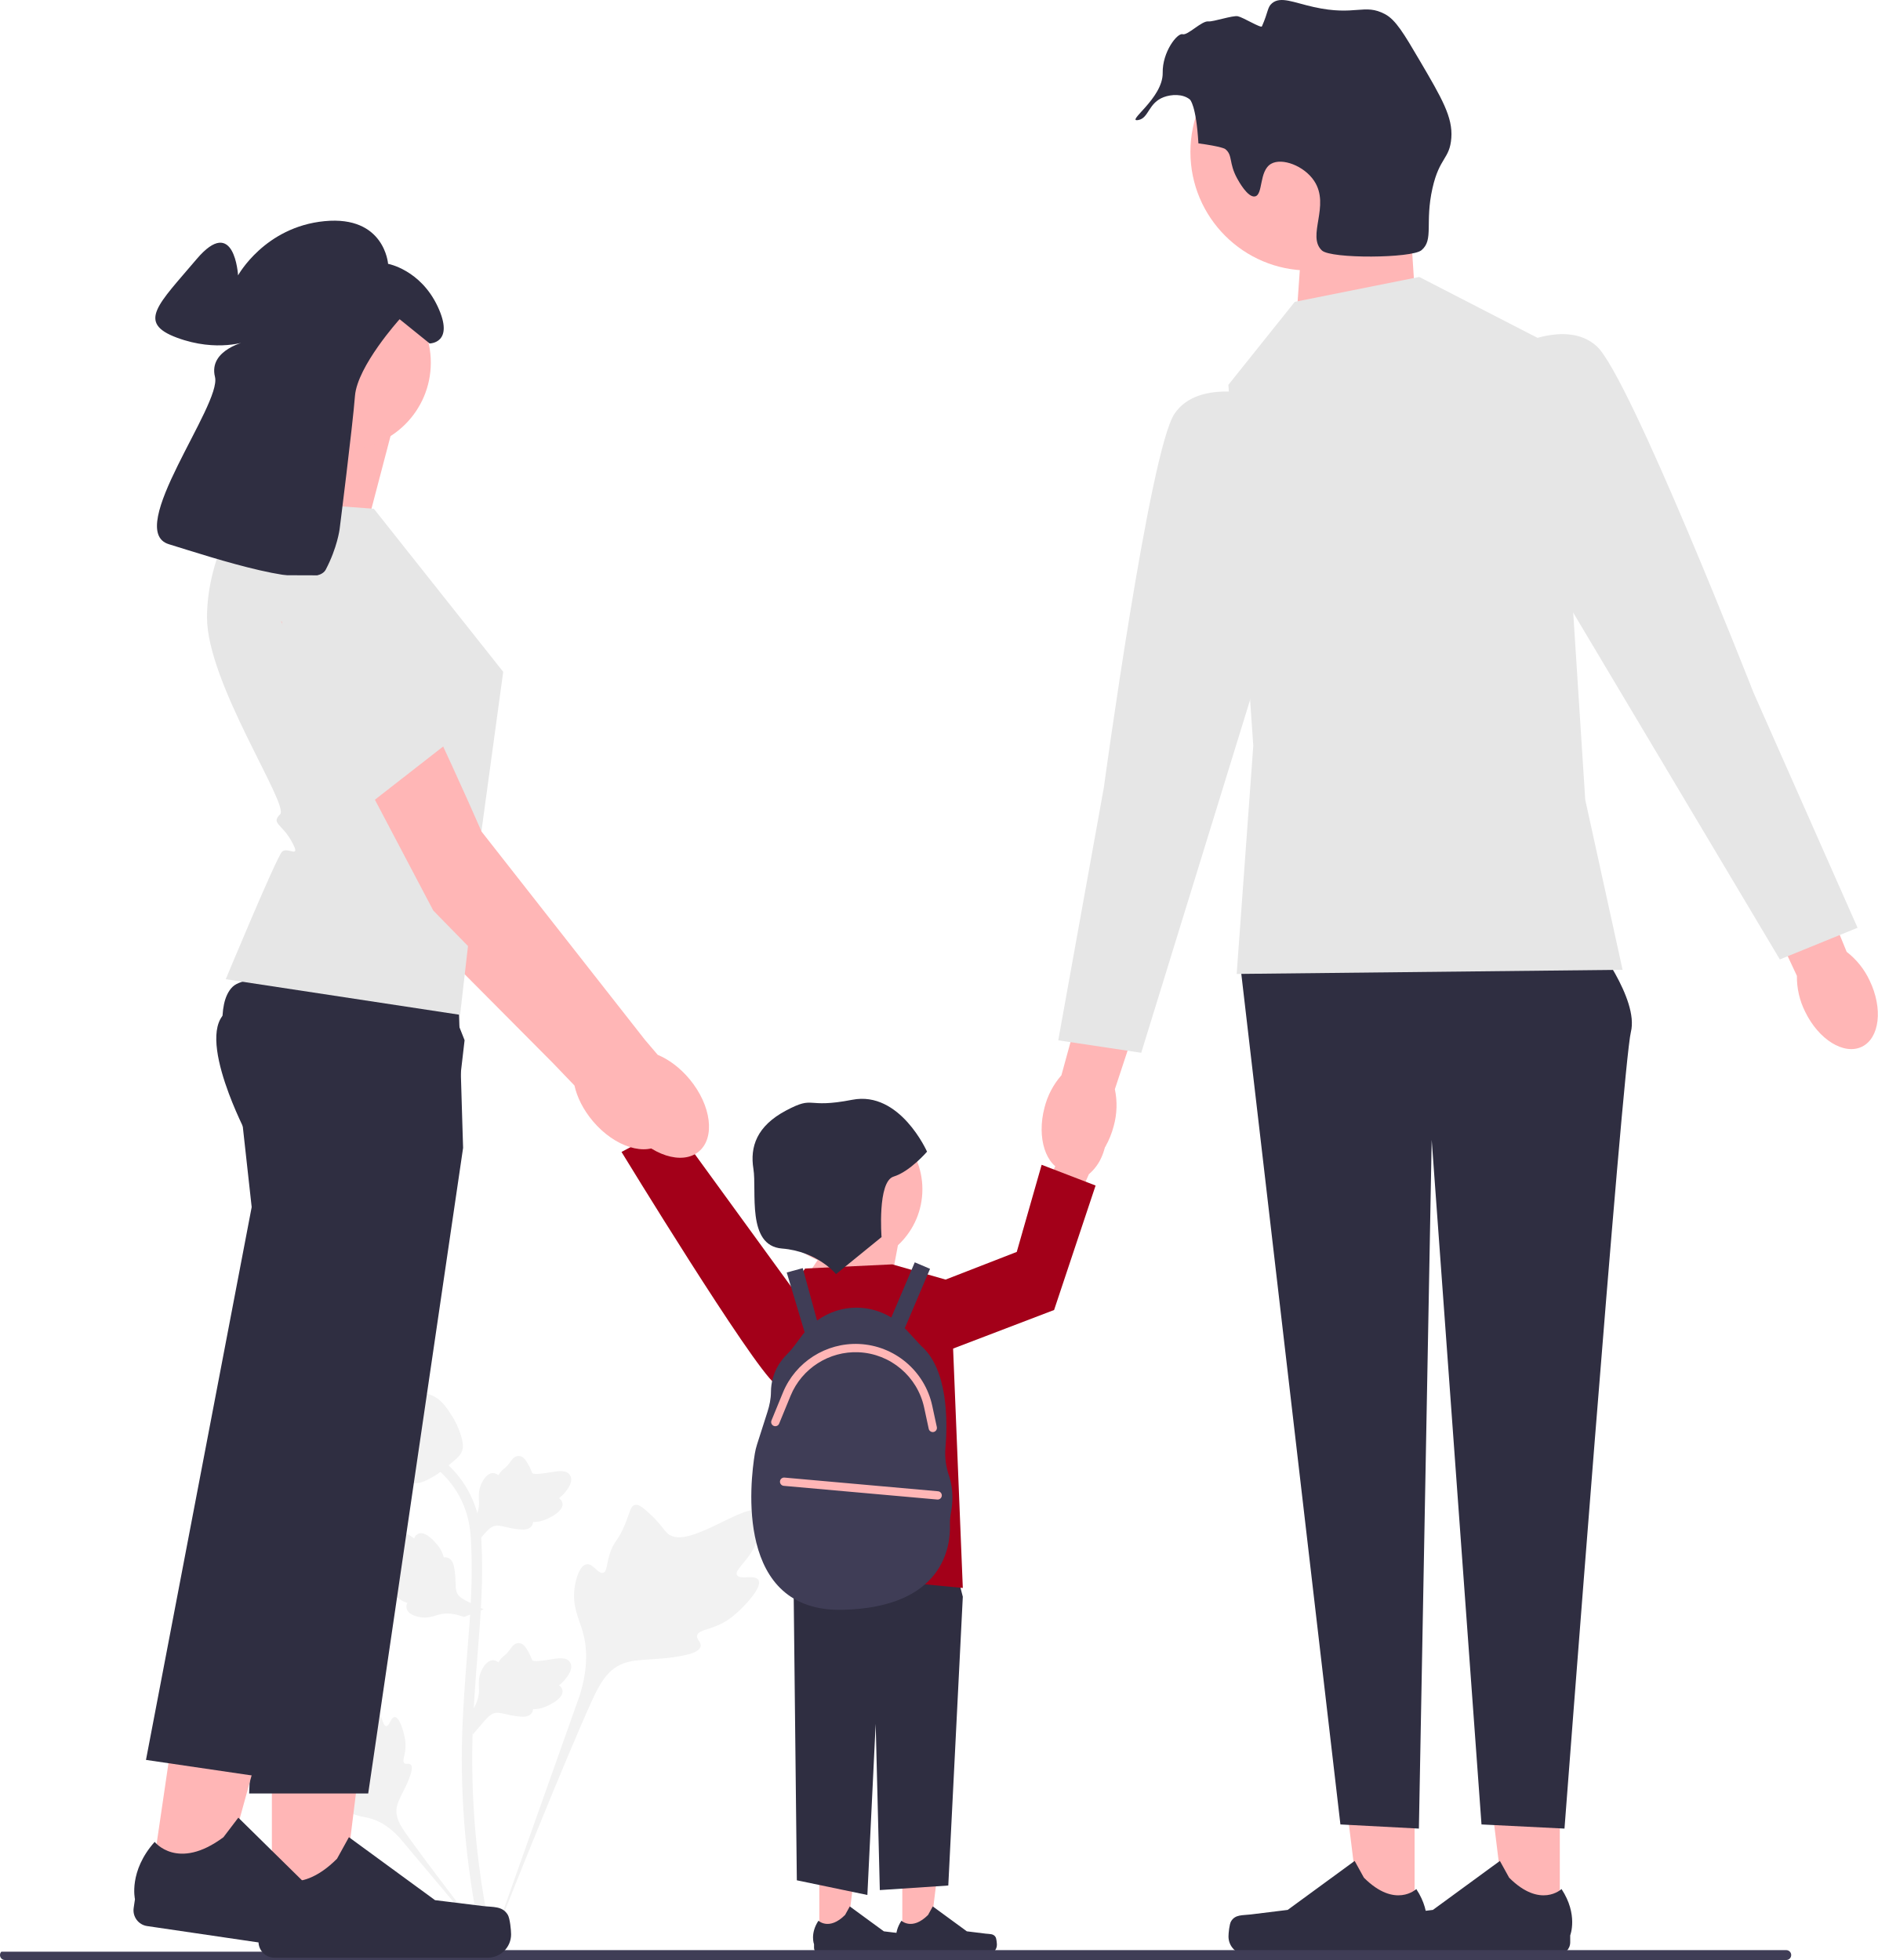
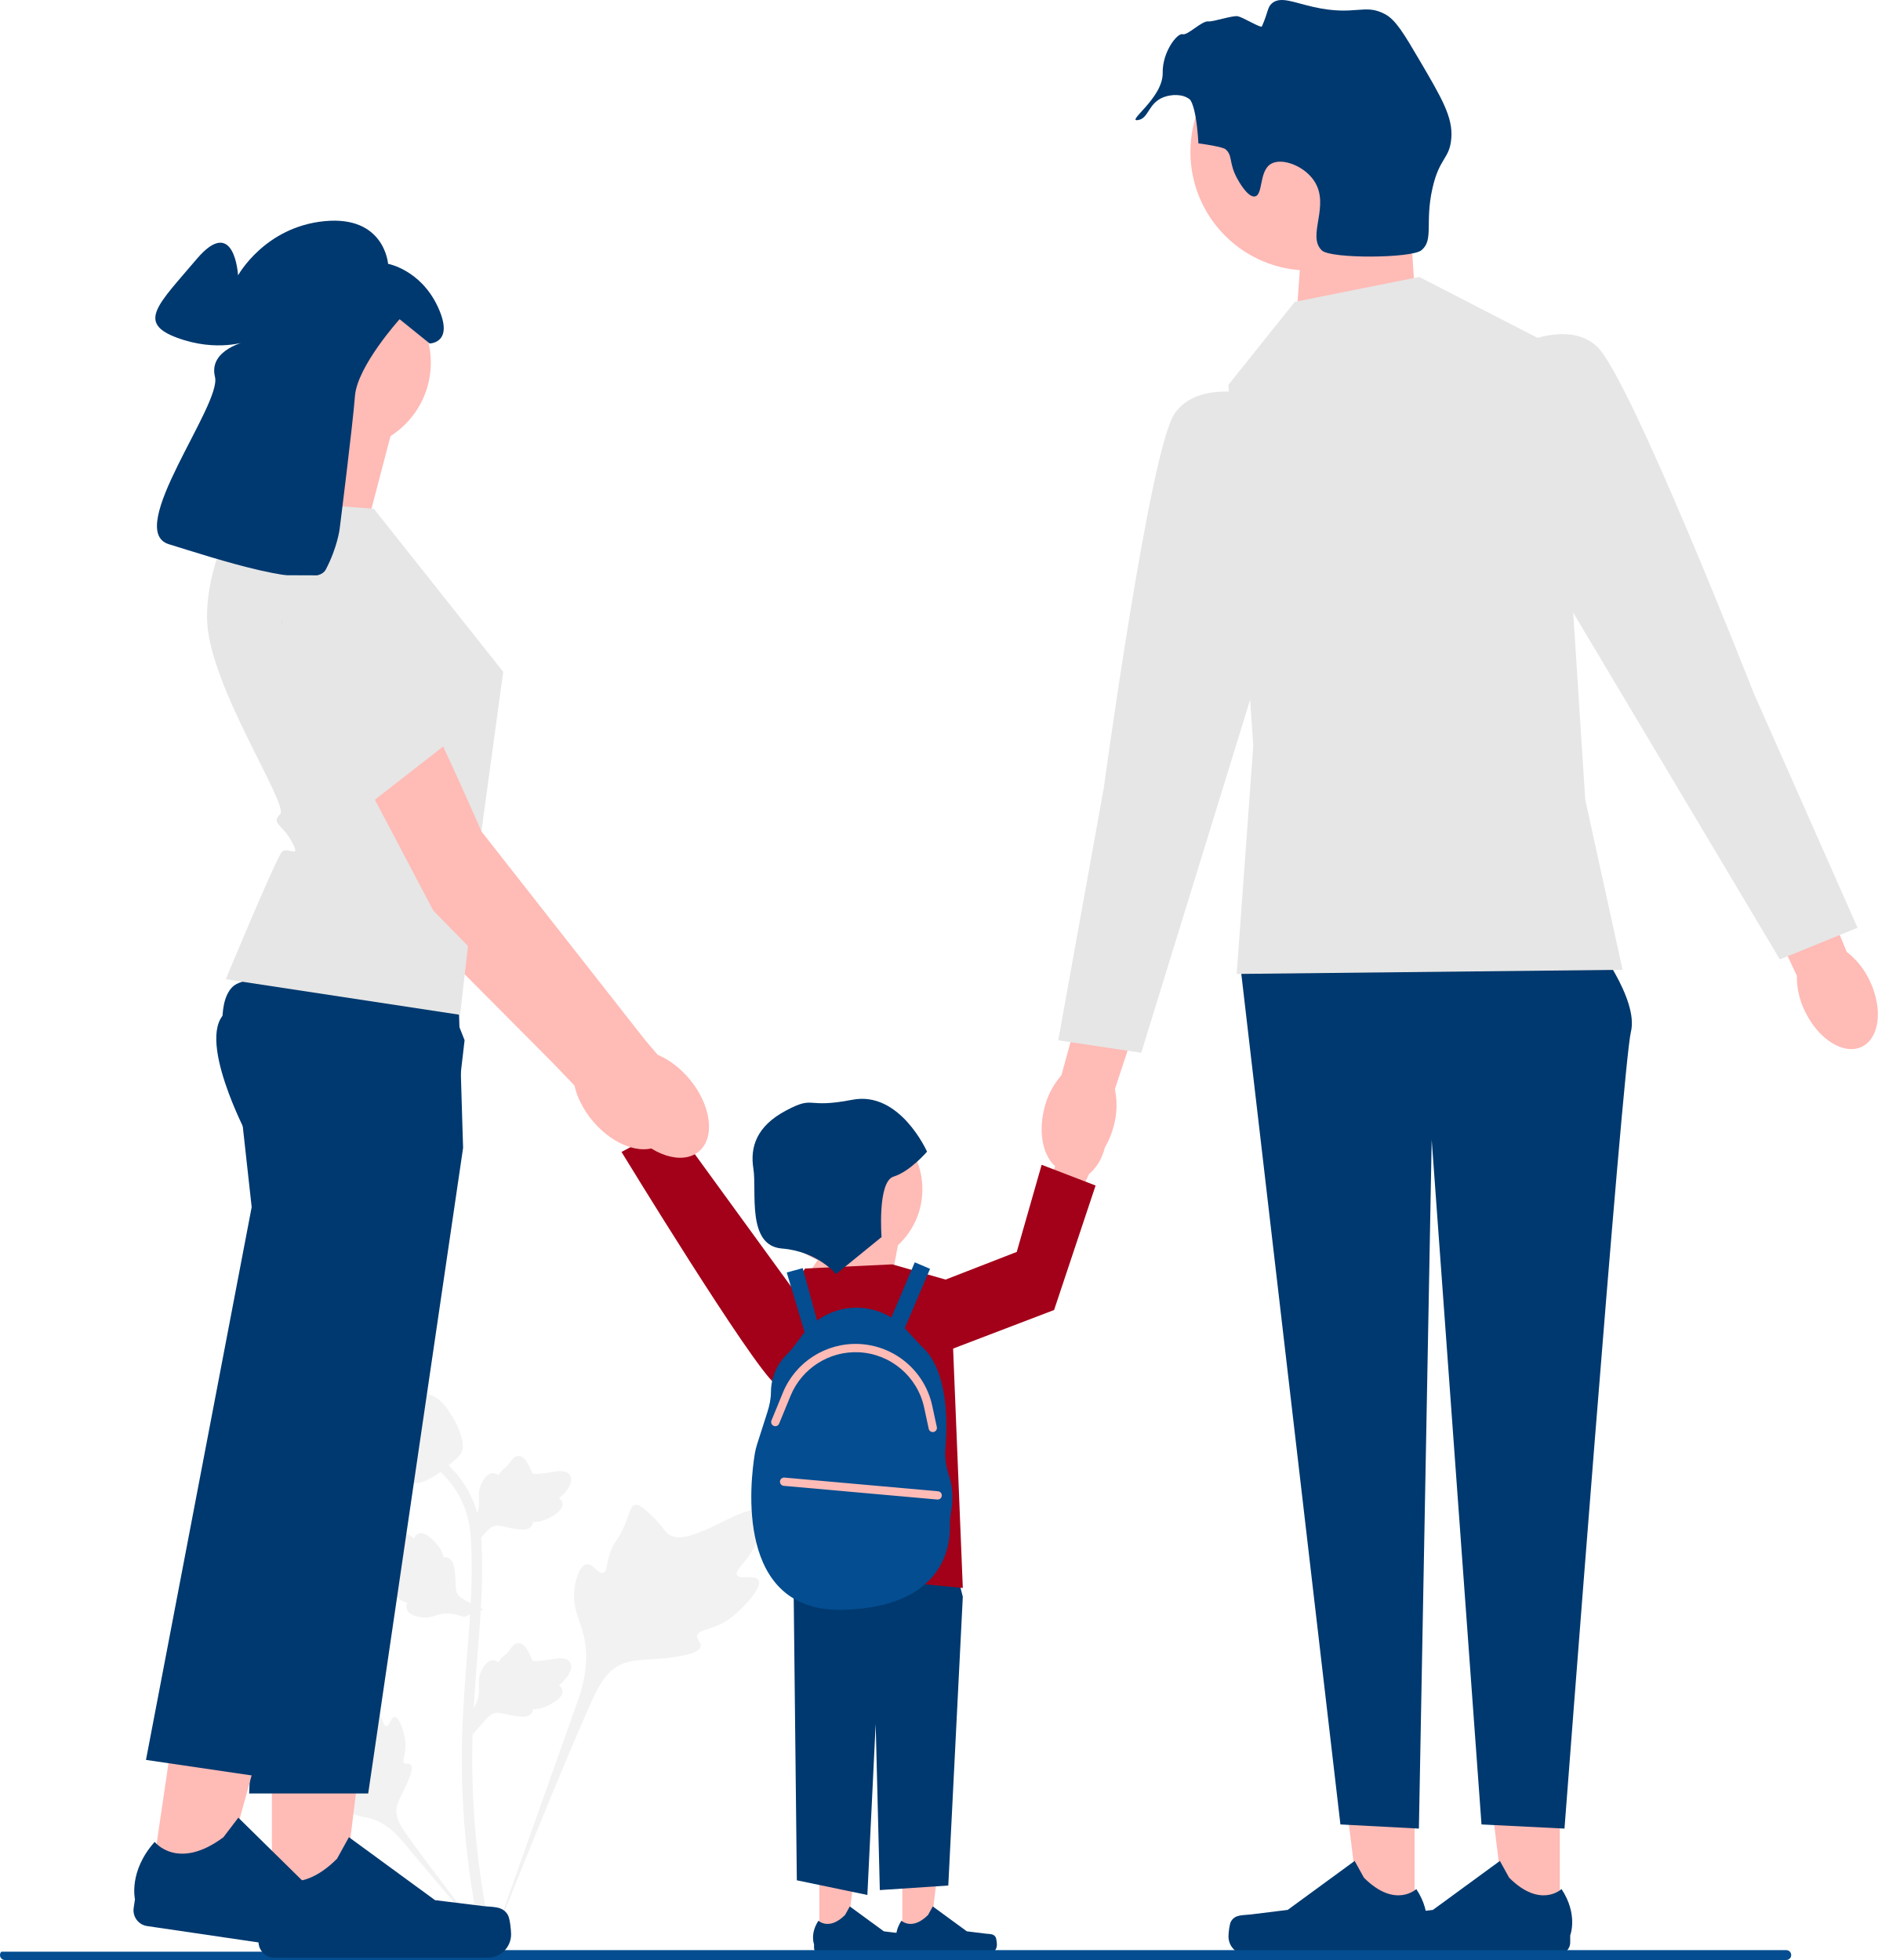
<svg xmlns="http://www.w3.org/2000/svg" id="uuid-458f87f7-3aad-4fc4-8c74-fb80c2b8fa34" width="452.553" height="472.429" viewBox="0 0 452.553 472.429">
  <g>
    <path d="M182.775,380.824c-.844-1.424-4.497,.101-5.168-1.191-.669-1.287,2.724-3.249,4.663-7.73,.35-.808,2.553-5.9,.922-7.472-3.092-2.978-17.24,9.313-22.191,5.29-1.087-.883-1.846-2.645-5.134-5.506-1.308-1.138-2.099-1.652-2.865-1.461-1.086,.271-1.172,1.725-2.337,4.584-1.747,4.287-2.78,4.028-3.798,7.449-.756,2.539-.583,4.016-1.472,4.303-1.258,.407-2.416-2.286-4.011-2.045-1.627,.246-2.611,3.382-2.922,5.73-.583,4.406,1.035,7.313,1.932,10.371,.975,3.322,1.553,8.375-.698,15.528l-22.277,62.766c4.918-12.879,19.158-48.185,25.142-61.305,1.727-3.787,3.635-7.629,7.551-9.145,3.77-1.46,8.949-.588,15.55-2.179,.771-.186,2.911-.73,3.18-1.988,.223-1.04-1.036-1.621-.842-2.595,.259-1.307,2.734-1.323,5.775-2.831,2.144-1.063,3.48-2.328,4.629-3.415,.346-.328,5.495-5.262,4.371-7.157h-0Z" fill="#f2f2f2" />
    <path d="M95.13,413.866c-.942,.004-1.248,2.236-2.076,2.193-.825-.043-.808-2.275-2.448-4.519-.296-.405-2.159-2.955-3.401-2.608-2.354,.658-.404,11.148-3.806,12.418-.747,.279-1.831,.143-4.184,.931-.936,.314-1.417,.554-1.544,.985-.18,.611,.508,1.073,1.575,2.47,1.6,2.094,1.175,2.527,2.56,4.013,1.028,1.104,1.803,1.445,1.687,1.964-.163,.735-1.819,.526-2.161,1.379-.349,.87,.907,2.257,1.969,3.087,1.994,1.558,3.888,1.602,5.647,2.044,1.912,.48,4.559,1.654,7.42,4.823l24.378,29.044c-4.902-6.13-18.122-23.306-22.835-30.029-1.361-1.941-2.696-3.985-2.31-6.345,.371-2.272,2.293-4.562,3.417-8.261,.131-.432,.481-1.639-.058-2.134-.446-.409-1.095,.041-1.517-.335-.567-.504,.14-1.724,.277-3.651,.097-1.359-.138-2.38-.341-3.258-.061-.265-.997-4.215-2.251-4.21v0Z" fill="#f2f2f2" />
    <path d="M113.929,418.086l-.568-5.068,.259-.384c1.2-1.777,1.812-3.512,1.819-5.159,.001-.262-.011-.524-.023-.79-.049-1.057-.11-2.371,.575-3.903,.384-.854,1.463-2.831,3.086-2.587,.437,.061,.767,.262,1.018,.497,.037-.059,.075-.117,.115-.181,.505-.771,.905-1.101,1.291-1.419,.296-.245,.602-.497,1.082-1.094,.21-.262,.374-.492,.513-.685,.42-.585,.968-1.282,1.935-1.27,1.033,.049,1.574,.903,1.932,1.468,.64,1.008,.93,1.735,1.122,2.217,.07,.176,.149,.374,.19,.436,.333,.489,3.038,.032,4.057-.135,2.289-.382,4.27-.712,5.087,.732,.585,1.033,.151,2.398-1.33,4.168-.461,.551-.952,.969-1.388,1.297,.361,.215,.684,.546,.815,1.065h0c.308,1.228-.748,2.459-3.137,3.663-.593,.301-1.392,.702-2.512,.896-.527,.091-1.002,.113-1.408,.125-.009,.235-.064,.489-.207,.751-.42,.771-1.293,1.138-2.61,1.05-1.449-.076-2.642-.352-3.694-.595-.919-.21-1.711-.389-2.332-.347-1.153,.093-2.041,1.016-3.083,2.212l-2.603,3.042h-0Z" fill="#f2f2f2" />
    <path d="M116.563,387.911l-4.758,1.835-.437-.153c-2.023-.71-3.857-.862-5.452-.451-.254,.065-.504,.143-.759,.223-1.01,.315-2.266,.708-3.922,.434-.924-.155-3.11-.697-3.285-2.329-.052-.438,.059-.809,.222-1.111-.066-.021-.133-.042-.204-.065-.874-.293-1.295-.597-1.7-.889-.312-.224-.633-.456-1.332-.769-.307-.137-.571-.237-.793-.322-.672-.258-1.486-.611-1.719-1.549-.215-1.011,.474-1.751,.93-2.241,.813-.875,1.442-1.34,1.86-1.648,.153-.112,.324-.239,.373-.294,.389-.446-.74-2.947-1.159-3.891-.95-2.118-1.772-3.95-.582-5.106,.851-.828,2.282-.754,4.369,.229,.65,.307,1.179,.675,1.607,1.013,.117-.404,.354-.8,.823-1.058h0c1.11-.61,2.569,.099,4.339,2.105,.442,.498,1.033,1.169,1.504,2.203,.221,.487,.363,.941,.478,1.331,.229-.051,.49-.063,.779,.009,.852,.21,1.429,.962,1.678,2.258,.294,1.421,.329,2.645,.362,3.724,.03,.942,.058,1.753,.255,2.344,.382,1.091,1.5,1.717,2.922,2.421l3.603,1.746-0,0Z" fill="#f2f2f2" />
    <path d="M113.929,372.979l-.568-5.068,.259-.384c1.2-1.777,1.812-3.512,1.819-5.159,.001-.262-.011-.524-.023-.79-.049-1.057-.11-2.371,.575-3.903,.384-.854,1.463-2.831,3.086-2.587,.437,.061,.767,.262,1.018,.497,.037-.059,.075-.117,.115-.181,.505-.771,.905-1.101,1.291-1.419,.296-.245,.602-.497,1.082-1.094,.21-.262,.374-.492,.513-.685,.42-.585,.968-1.282,1.935-1.27,1.033,.049,1.574,.903,1.932,1.468,.64,1.008,.93,1.735,1.122,2.217,.07,.176,.149,.374,.19,.436,.333,.489,3.038,.032,4.057-.135,2.289-.382,4.27-.712,5.087,.732,.585,1.033,.151,2.398-1.33,4.168-.461,.551-.952,.969-1.388,1.297,.361,.215,.684,.546,.815,1.065h0c.308,1.228-.748,2.459-3.137,3.663-.593,.301-1.392,.702-2.512,.896-.527,.091-1.002,.113-1.408,.125-.009,.235-.064,.489-.207,.751-.42,.771-1.293,1.138-2.61,1.05-1.449-.076-2.642-.352-3.694-.595-.919-.21-1.711-.389-2.332-.347-1.153,.093-2.041,1.016-3.083,2.212l-2.603,3.042h-0Z" fill="#f2f2f2" />
    <path d="M119.115,471.357l-1.062-.666-.257-1.226,.257,1.226-1.238,.142c-.02-.115-.087-.379-.188-.793-.554-2.266-2.244-9.162-3.654-20.023-.984-7.581-1.541-15.376-1.656-23.17-.115-7.807,.255-13.717,.551-18.467,.224-3.583,.496-6.994,.762-10.317,.71-8.878,1.379-17.265,.881-26.55-.11-2.073-.341-6.387-2.862-10.978-1.462-2.663-3.476-5.027-5.987-7.023l1.561-1.963c2.771,2.207,5,4.826,6.623,7.782,2.795,5.09,3.047,9.791,3.168,12.05,.507,9.449-.17,17.916-.887,26.88-.264,3.311-.536,6.708-.759,10.276-.294,4.706-.66,10.565-.546,18.271,.113,7.701,.663,15.4,1.634,22.886,1.392,10.724,3.058,17.517,3.605,19.749,.291,1.192,.352,1.441,.054,1.914v-0Z" fill="#f2f2f2" />
    <path d="M100.066,357.494c-.103,0-.207-.002-.312-.01-2.134-.115-4.11-1.392-5.875-3.796-.827-1.131-1.251-2.42-2.095-4.992-.131-.396-.767-2.408-1.154-5.176-.253-1.808-.221-2.565,.137-3.233,.398-.744,1.041-1.263,1.766-1.613-.032-.24-.006-.487,.098-.739,.427-1.045,1.563-.908,2.177-.842,.311,.039,.699,.091,1.117,.069,.658-.032,1.012-.228,1.548-.521,.513-.281,1.15-.631,2.096-.825,1.865-.389,3.427,.14,3.942,.313,2.71,.903,4.046,3.01,5.593,5.45,.308,.489,1.367,2.271,2.065,4.713,.504,1.762,.433,2.545,.281,3.128-.308,1.197-1.036,1.882-2.885,3.394-1.931,1.583-2.9,2.376-3.732,2.858-1.937,1.118-3.153,1.821-4.768,1.821v0Z" fill="#f2f2f2" />
  </g>
  <g>
-     <polygon points="217.451 467.068 224.014 467.067 227.135 441.755 217.45 441.756 217.451 467.068" fill="#ffb6b6" />
-     <path d="M239.935,466.919h0c.204,.344,.312,1.455,.312,1.855h0c0,1.23-.997,2.227-2.227,2.227h-20.323c-.839,0-1.519-.68-1.519-1.519v-.846s-1.005-2.543,1.065-5.677c0,0,2.573,2.454,6.417-1.39l1.134-2.054,8.206,6.001,4.548,.56c.995,.122,1.877-.019,2.389,.843h0Z" fill="#2f2e41" />
+     <polygon points="217.451 467.068 224.014 467.067 227.135 441.755 217.45 441.756 217.451 467.068" fill="#ffbbb6" />
+     <path d="M239.935,466.919h0c.204,.344,.312,1.455,.312,1.855h0c0,1.23-.997,2.227-2.227,2.227h-20.323c-.839,0-1.519-.68-1.519-1.519v-.846s-1.005-2.543,1.065-5.677c0,0,2.573,2.454,6.417-1.39l1.134-2.054,8.206,6.001,4.548,.56c.995,.122,1.877-.019,2.389,.843h0Z" fill="#00396f" />
  </g>
  <g>
-     <polygon points="197.451 467.068 204.014 467.067 207.135 441.755 197.45 441.756 197.451 467.068" fill="#ffb6b6" />
-     <path d="M219.935,466.919h0c.204,.344,.312,1.455,.312,1.855h0c0,1.23-.997,2.227-2.227,2.227h-20.323c-.839,0-1.519-.68-1.519-1.519v-.846s-1.005-2.543,1.065-5.677c0,0,2.573,2.454,6.417-1.39l1.134-2.054,8.206,6.001,4.548,.56c.995,.122,1.877-.019,2.389,.843h0Z" fill="#2f2e41" />
+     <polygon points="197.451 467.068 204.014 467.067 207.135 441.755 197.45 441.756 197.451 467.068" fill="#ffbbb6" />
+     <path d="M219.935,466.919h0c.204,.344,.312,1.455,.312,1.855h0c0,1.23-.997,2.227-2.227,2.227h-20.323c-.839,0-1.519-.68-1.519-1.519v-.846s-1.005-2.543,1.065-5.677c0,0,2.573,2.454,6.417-1.39l1.134-2.054,8.206,6.001,4.548,.56c.995,.122,1.877-.019,2.389,.843h0Z" fill="#00396f" />
  </g>
-   <polygon points="225.032 357.755 232.032 384.862 228.532 454.472 212.032 455.576 211.032 415.505 209.032 456.755 192.032 453.219 191.032 362.469 225.032 357.755" fill="#2f2e41" />
+   <polygon points="225.032 357.755 232.032 384.862 228.532 454.472 212.032 455.576 211.032 415.505 209.032 456.755 192.032 453.219 191.032 362.469 225.032 357.755" fill="#00396f" />
  <g>
-     <path id="uuid-f560b4a3-9a95-4199-88c1-6c6c96ee74ab" d="M157.268,266.488c-2.259-3.963-6.134-6.011-8.656-4.573-2.522,1.438-2.735,5.816-.475,9.78,.881,1.596,2.131,2.958,3.647,3.972l9.782,16.672,7.726-4.757-10.463-15.931c-.1-1.821-.635-3.591-1.559-5.163Z" fill="#ffb6b6" />
+     <path id="uuid-f560b4a3-9a95-4199-88c1-6c6c96ee74ab" d="M157.268,266.488c-2.259-3.963-6.134-6.011-8.656-4.573-2.522,1.438-2.735,5.816-.475,9.78,.881,1.596,2.131,2.958,3.647,3.972l9.782,16.672,7.726-4.757-10.463-15.931c-.1-1.821-.635-3.591-1.559-5.163Z" fill="#ffbbb6" />
    <path d="M201.722,325.344s-9.271,12.778-14.941,8.212c-5.67-4.566-36.998-55.894-36.998-55.894l12.433-6.663,39.506,54.346Z" fill="#a30019" />
  </g>
-   <polygon points="193.032 309.755 205.032 291.755 217.032 296.755 214.032 312.755 193.032 309.755" fill="#ffb6b6" />
+   <polygon points="193.032 309.755 205.032 291.755 217.032 296.755 214.032 312.755 193.032 309.755" fill="#ffbbb6" />
  <polygon points="194.032 305.755 215.032 304.755 229.032 308.755 232.032 382.755 190.032 378.755 190.032 339.731 184.032 319.755 194.032 305.755" fill="#a30019" />
-   <path d="M228.69,355.671c-.738-2.152-1.032-4.425-.842-6.692,.537-6.398,.638-18.934-5.883-24.598l-3.683-3.99c-.077-.083-.163-.154-.241-.235l6.095-14.326-3.682-1.565-5.657,13.296c-2.509-1.527-5.403-2.372-8.396-2.372-3.457,0-6.762,1.128-9.493,3.112l-3.45-12.639-3.859,1.054,4.314,14.414c-.157,.191-.328,.367-.477,.567l-2.107,2.828c-.513,.689-1.079,1.328-1.693,1.929-1.294,1.267-3.817,4.343-3.842,9.079-.008,1.62-.341,3.221-.835,4.764l-2.505,7.828c-.235,.735-.42,1.483-.545,2.245-1.104,6.703-4.927,38.283,21.201,37.651,24.357-.589,25.96-15.42,25.818-20.346-.031-1.069,.065-2.129,.264-3.18,.365-1.927,.694-5.336-.502-8.824Z" fill="#3f3d56" />
-   <polygon points="338.723 36.017 341.001 71.183 312.36 77.755 314.355 49.321 338.723 36.017" fill="#ffb6b6" />
+   <path d="M228.69,355.671c-.738-2.152-1.032-4.425-.842-6.692,.537-6.398,.638-18.934-5.883-24.598l-3.683-3.99c-.077-.083-.163-.154-.241-.235l6.095-14.326-3.682-1.565-5.657,13.296c-2.509-1.527-5.403-2.372-8.396-2.372-3.457,0-6.762,1.128-9.493,3.112l-3.45-12.639-3.859,1.054,4.314,14.414c-.157,.191-.328,.367-.477,.567l-2.107,2.828c-.513,.689-1.079,1.328-1.693,1.929-1.294,1.267-3.817,4.343-3.842,9.079-.008,1.62-.341,3.221-.835,4.764l-2.505,7.828c-.235,.735-.42,1.483-.545,2.245-1.104,6.703-4.927,38.283,21.201,37.651,24.357-.589,25.96-15.42,25.818-20.346-.031-1.069,.065-2.129,.264-3.18,.365-1.927,.694-5.336-.502-8.824Z" fill="#034d90" />
+   <polygon points="338.723 36.017 341.001 71.183 312.36 77.755 314.355 49.321 338.723 36.017" fill="#ffbbb6" />
  <g>
-     <polygon points="340.904 463.408 327.994 463.407 321.852 413.611 340.906 413.612 340.904 463.408" fill="#ffb6b6" />
-     <path d="M296.673,463.115h0c-.402,.677-.614,2.862-.614,3.649h0c0,2.42,1.962,4.382,4.382,4.382h39.981c1.651,0,2.989-1.338,2.989-2.989v-1.665s1.978-5.003-2.094-11.169c0,0-5.061,4.828-12.623-2.734l-2.23-4.04-16.142,11.806-8.947,1.101c-1.958,.241-3.693-.037-4.7,1.658h-0Z" fill="#2f2e41" />
+     <polygon points="340.904 463.408 327.994 463.407 321.852 413.611 340.906 413.612 340.904 463.408" fill="#ffbbb6" />
+     <path d="M296.673,463.115h0c-.402,.677-.614,2.862-.614,3.649h0c0,2.42,1.962,4.382,4.382,4.382h39.981c1.651,0,2.989-1.338,2.989-2.989v-1.665s1.978-5.003-2.094-11.169c0,0-5.061,4.828-12.623-2.734l-2.23-4.04-16.142,11.806-8.947,1.101c-1.958,.241-3.693-.037-4.7,1.658h-0Z" fill="#00396f" />
  </g>
  <g>
-     <polygon points="375.904 463.408 362.994 463.407 356.852 413.611 375.906 413.612 375.904 463.408" fill="#ffb6b6" />
-     <path d="M331.673,463.115h0c-.402,.677-.614,2.862-.614,3.649h0c0,2.42,1.962,4.382,4.382,4.382h39.981c1.651,0,2.989-1.338,2.989-2.989v-1.665s1.978-5.003-2.094-11.169c0,0-5.061,4.828-12.623-2.734l-2.23-4.04-16.142,11.806-8.947,1.101c-1.958,.241-3.693-.037-4.7,1.658h-0Z" fill="#2f2e41" />
+     <polygon points="375.904 463.408 362.994 463.407 356.852 413.611 375.906 413.612 375.904 463.408" fill="#ffbbb6" />
+     <path d="M331.673,463.115h0c-.402,.677-.614,2.862-.614,3.649h0c0,2.42,1.962,4.382,4.382,4.382h39.981c1.651,0,2.989-1.338,2.989-2.989v-1.665s1.978-5.003-2.094-11.169c0,0-5.061,4.828-12.623-2.734l-2.23-4.04-16.142,11.806-8.947,1.101c-1.958,.241-3.693-.037-4.7,1.658h-0Z" fill="#00396f" />
  </g>
-   <path d="M384.032,226.755s11,14,9,22-16,192-16,192l-20-1-12-165-3.087,166-18.913-1-24-206,85-7Z" fill="#2f2e41" />
-   <path id="uuid-35c49308-43d3-4982-a82f-2c4b488719d7" d="M268.405,271.394c-1.891,7.248-7.164,12.147-11.776,10.943s-6.817-8.055-4.925-15.306c.716-2.907,2.118-5.599,4.089-7.853l8.4-30.609,14.28,4.248-9.797,29.724c.618,2.93,.525,5.966-.271,8.852Z" fill="#ffb6b6" />
-   <circle cx="315.458" cy="36.626" r="28.574" fill="#ffb6b6" />
+   <path d="M384.032,226.755s11,14,9,22-16,192-16,192l-20-1-12-165-3.087,166-18.913-1-24-206,85-7Z" fill="#00396f" />
+   <path id="uuid-35c49308-43d3-4982-a82f-2c4b488719d7" d="M268.405,271.394c-1.891,7.248-7.164,12.147-11.776,10.943s-6.817-8.055-4.925-15.306c.716-2.907,2.118-5.599,4.089-7.853l8.4-30.609,14.28,4.248-9.797,29.724c.618,2.93,.525,5.966-.271,8.852Z" fill="#ffbbb6" />
+   <circle cx="315.458" cy="36.626" r="28.574" fill="#ffbbb6" />
  <polygon points="312.032 72.755 342.032 66.755 375.032 83.755 382.032 192.755 391.032 233.755 298.032 234.755 302.032 179.755 296.032 92.755 312.032 72.755" fill="#e6e6e6" />
  <path d="M305.032,95.755s-16-5-22,4c-6,9-17,90-17,90l-11,61,20,3,33-107-3-51Z" fill="#e6e6e6" />
  <g>
-     <path id="uuid-bde1eca8-243b-424d-9fdc-27c2181c111a" d="M450.565,236.336c3.26,6.744,2.423,13.893-1.869,15.967s-10.413-1.712-13.674-8.459c-1.339-2.677-2.018-5.636-1.979-8.63l-13.452-28.749,13.626-6.025,11.815,28.981c2.37,1.83,4.268,4.201,5.534,6.915Z" fill="#ffb6b6" />
+     <path id="uuid-bde1eca8-243b-424d-9fdc-27c2181c111a" d="M450.565,236.336c3.26,6.744,2.423,13.893-1.869,15.967s-10.413-1.712-13.674-8.459c-1.339-2.677-2.018-5.636-1.979-8.63l-13.452-28.749,13.626-6.025,11.815,28.981c2.37,1.83,4.268,4.201,5.534,6.915Z" fill="#ffbbb6" />
    <path d="M362.508,84.791s14.369-8.633,22.323-1.303c7.954,7.331,37.751,83.45,37.751,83.45l25.079,56.684-18.728,7.633-57.31-96.196-9.115-50.268Z" fill="#e6e6e6" />
  </g>
-   <path d="M431.67,471.239c0,.66-.53,1.19-1.19,1.19H1.19c-.66,0-1.19-.53-1.19-1.19,0-.32,.12-.6,.32-.81H90.04c1.91,0,3.78-.13,5.62-.38H430.48c.66,0,1.19,.53,1.19,1.19Z" fill="#3f3d56" />
-   <path id="uuid-76bcf24f-af63-48e1-b762-2a44b8a9d8fc" d="M255.902,274.545c1.785-4.198,5.397-6.68,8.069-5.544,2.672,1.136,3.39,5.46,1.604,9.659-.69,1.687-1.775,3.185-3.162,4.367l-7.786,17.692-8.225-3.831,8.549-17.035c-.111-1.82,.215-3.641,.951-5.309Z" fill="#ffb6b6" />
-   <circle cx="203.899" cy="286.652" r="18.393" fill="#ffb6b6" />
+   <path d="M431.67,471.239c0,.66-.53,1.19-1.19,1.19H1.19c-.66,0-1.19-.53-1.19-1.19,0-.32,.12-.6,.32-.81H90.04c1.91,0,3.78-.13,5.62-.38H430.48c.66,0,1.19,.53,1.19,1.19Z" fill="#034d90" />
+   <path id="uuid-76bcf24f-af63-48e1-b762-2a44b8a9d8fc" d="M255.902,274.545c1.785-4.198,5.397-6.68,8.069-5.544,2.672,1.136,3.39,5.46,1.604,9.659-.69,1.687-1.775,3.185-3.162,4.367l-7.786,17.692-8.225-3.831,8.549-17.035c-.111-1.82,.215-3.641,.951-5.309Z" fill="#ffbbb6" />
+   <circle cx="203.899" cy="286.652" r="18.393" fill="#ffbbb6" />
  <polygon points="227.032 308.755 245.032 301.755 251.032 280.755 264.032 285.755 254.032 315.755 227.032 326.07 227.032 308.755" fill="#a30019" />
-   <path d="M201.48,307.103l10.97-8.925s-1.038-13.376,2.905-14.579,8.056-6.008,8.056-6.008c0,0-6.527-14.744-18.016-12.507-11.489,2.237-8.867-1.166-15.948,2.583-7.08,3.749-8.74,8.752-7.879,14.068,.861,5.316-1.702,18.523,6.873,19.203s13.038,6.165,13.038,6.165Z" fill="#2f2e41" />
-   <path d="M298.152,43.023c-2.085-3.803-1.003-5.618-2.884-7.104-0-0-.757-.598-6.456-1.36h0c-.545-9.326-2.055-10.572-2.055-10.572-1.741-1.436-4.51-1.236-6.275-.584-3.733,1.38-3.604,5.015-6.083,5.511-3.425,.685,5.912-5.17,5.803-11.363-.089-5.052,3.529-9.662,4.79-9.302,1.25,.357,4.6-3.282,6.237-3.091,1.118,.13,5.858-1.495,7.078-1.241,1.332,.278,5.585,2.948,5.812,2.434,1.579-3.574,1.283-4.624,2.457-5.589,2.081-1.709,5.138-.159,10.041,.934,10.088,2.249,12.137-.973,17.183,1.725,2.549,1.363,4.511,4.646,8.33,11.156,5.342,9.104,8.012,13.656,7.63,18.686-.39,5.13-2.847,4.606-4.544,12.11-1.889,8.354,.382,12.424-2.656,14.944-2.348,1.948-21.815,2.098-23.993,.05-3.728-3.507,2.099-10.784-1.859-16.757-2.43-3.667-7.748-5.636-10.376-4.13-2.972,1.703-1.872,7.488-3.897,7.866-1.734,.324-3.919-3.66-4.282-4.323Z" fill="#2f2e41" />
+   <path d="M201.48,307.103l10.97-8.925s-1.038-13.376,2.905-14.579,8.056-6.008,8.056-6.008c0,0-6.527-14.744-18.016-12.507-11.489,2.237-8.867-1.166-15.948,2.583-7.08,3.749-8.74,8.752-7.879,14.068,.861,5.316-1.702,18.523,6.873,19.203s13.038,6.165,13.038,6.165Z" fill="#00396f" />
+   <path d="M298.152,43.023c-2.085-3.803-1.003-5.618-2.884-7.104-0-0-.757-.598-6.456-1.36h0c-.545-9.326-2.055-10.572-2.055-10.572-1.741-1.436-4.51-1.236-6.275-.584-3.733,1.38-3.604,5.015-6.083,5.511-3.425,.685,5.912-5.17,5.803-11.363-.089-5.052,3.529-9.662,4.79-9.302,1.25,.357,4.6-3.282,6.237-3.091,1.118,.13,5.858-1.495,7.078-1.241,1.332,.278,5.585,2.948,5.812,2.434,1.579-3.574,1.283-4.624,2.457-5.589,2.081-1.709,5.138-.159,10.041,.934,10.088,2.249,12.137-.973,17.183,1.725,2.549,1.363,4.511,4.646,8.33,11.156,5.342,9.104,8.012,13.656,7.63,18.686-.39,5.13-2.847,4.606-4.544,12.11-1.889,8.354,.382,12.424-2.656,14.944-2.348,1.948-21.815,2.098-23.993,.05-3.728-3.507,2.099-10.784-1.859-16.757-2.43-3.667-7.748-5.636-10.376-4.13-2.972,1.703-1.872,7.488-3.897,7.866-1.734,.324-3.919-3.66-4.282-4.323Z" fill="#00396f" />
  <g>
    <g>
-       <path d="M159.66,275.482c3.98-3.363,2.924-11.159-2.361-17.414-2.313-2.738-5.053-4.726-7.736-5.815l-3.084-3.559-39.827-49.902s-22.055-49.642-28.566-55.005c-6.511-5.363-14.171-2.571-14.171-2.571l-5.977,7.394,37.243,69.312,38.116,38.359,5.145,5.365c.625,2.827,2.128,5.861,4.441,8.599,5.284,6.255,12.794,8.6,16.775,5.237Z" fill="#ffb6b6" />
+       <path d="M159.66,275.482c3.98-3.363,2.924-11.159-2.361-17.414-2.313-2.738-5.053-4.726-7.736-5.815l-3.084-3.559-39.827-49.902s-22.055-49.642-28.566-55.005c-6.511-5.363-14.171-2.571-14.171-2.571l-5.977,7.394,37.243,69.312,38.116,38.359,5.145,5.365c.625,2.827,2.128,5.861,4.441,8.599,5.284,6.255,12.794,8.6,16.775,5.237Z" fill="#ffbbb6" />
      <polygon points="84.482 153.017 94.462 167.655 108.79 188.86 83.045 197.766 60.314 158.762 84.482 153.017" fill="#e6e6e6" />
    </g>
-     <path d="M94.615,103.201l-7.228,27.559-27.559-5.421s10.843-19.878,8.132-28.914l26.655,6.777Z" fill="#ffb6b6" />
+     <path d="M94.615,103.201l-7.228,27.559-27.559-5.421s10.843-19.878,8.132-28.914l26.655,6.777Z" fill="#ffbbb6" />
    <g>
-       <polygon points="65.523 461.928 82.119 461.927 90.013 397.914 65.52 397.916 65.523 461.928" fill="#ffb6b6" />
-       <path d="M122.382,461.552h0c.517,.87,.789,3.679,.789,4.691h0c0,3.111-2.522,5.633-5.633,5.633h-51.394c-2.122,0-3.843-1.72-3.843-3.843v-2.14s-2.542-6.431,2.692-14.357c0,0,6.506,6.207,16.227-3.515l2.867-5.193,20.751,15.176,11.502,1.416c2.516,.31,4.747-.048,6.042,2.132h0Z" fill="#2f2e41" />
+       <polygon points="65.523 461.928 82.119 461.927 90.013 397.914 65.52 397.916 65.523 461.928" fill="#ffbbb6" />
+       <path d="M122.382,461.552h0c.517,.87,.789,3.679,.789,4.691h0c0,3.111-2.522,5.633-5.633,5.633h-51.394c-2.122,0-3.843-1.72-3.843-3.843v-2.14s-2.542-6.431,2.692-14.357c0,0,6.506,6.207,16.227-3.515l2.867-5.193,20.751,15.176,11.502,1.416c2.516,.31,4.747-.048,6.042,2.132h0Z" fill="#00396f" />
    </g>
-     <path d="M111.603,276.676l-22.868,155.614h-28.691l3.815-88.828,2.008-46.707-5.823-22.232s-2.655-4.942-4.892-10.932c-2.521-6.76-4.512-14.864-1.556-18.707,1.088-1.417,3.915-2.465,7.758-3.246,2.348-.48,5.081-.853,8.032-1.143,16.967-1.679,41.101-.63,41.101-.63l.614,20.247,.34,11.306,.162,5.26Z" fill="#2f2e41" />
+     <path d="M111.603,276.676l-22.868,155.614h-28.691l3.815-88.828,2.008-46.707-5.823-22.232s-2.655-4.942-4.892-10.932c-2.521-6.76-4.512-14.864-1.556-18.707,1.088-1.417,3.915-2.465,7.758-3.246,2.348-.48,5.081-.853,8.032-1.143,16.967-1.679,41.101-.63,41.101-.63l.614,20.247,.34,11.306,.162,5.26Z" fill="#00396f" />
    <g>
-       <polygon points="36.29 454.318 52.709 456.73 69.831 394.547 45.597 390.986 36.29 454.318" fill="#ffb6b6" />
-       <path d="M92.598,462.216h0c.385,.936,.246,3.755,.099,4.756h0c-.452,3.078-3.314,5.206-6.392,4.753l-50.848-7.476c-2.1-.309-3.551-2.261-3.243-4.361l.311-2.117s-1.58-6.732,4.752-13.813c0,0,5.534,7.087,16.566-1.117l3.592-4.721,18.323,18.033,11.174,3.074c2.445,.672,4.704,.643,5.667,2.988l0,0Z" fill="#2f2e41" />
+       <polygon points="36.29 454.318 52.709 456.73 69.831 394.547 45.597 390.986 36.29 454.318" fill="#ffbbb6" />
+       <path d="M92.598,462.216h0c.385,.936,.246,3.755,.099,4.756h0c-.452,3.078-3.314,5.206-6.392,4.753l-50.848-7.476c-2.1-.309-3.551-2.261-3.243-4.361l.311-2.117s-1.58-6.732,4.752-13.813c0,0,5.534,7.087,16.566-1.117l3.592-4.721,18.323,18.033,11.174,3.074c2.445,.672,4.704,.643,5.667,2.988l0,0Z" fill="#00396f" />
    </g>
-     <path d="M111.963,250.724l-3.137,27.012-17.105,56.922-28.158,93.713-28.383-4.171,25.473-133.245-2.522-22.848s-.821-2.271-1.763-5.596c-1.869-6.578-4.213-17.29-1.634-22.754,.348-.743,.785-1.387,1.326-1.909,1.014-.984,3.076-1.581,5.838-1.898,11.545-1.305,35.32,2.427,45.9,4.259l4.165,10.516Z" fill="#2f2e41" />
+     <path d="M111.963,250.724l-3.137,27.012-17.105,56.922-28.158,93.713-28.383-4.171,25.473-133.245-2.522-22.848s-.821-2.271-1.763-5.596c-1.869-6.578-4.213-17.29-1.634-22.754,.348-.743,.785-1.387,1.326-1.909,1.014-.984,3.076-1.581,5.838-1.898,11.545-1.305,35.32,2.427,45.9,4.259l4.165,10.516Z" fill="#00396f" />
    <path d="M90.097,122.628l31.173,39.305-5.596,40.979-4.795,41.697-56.472-8.584s12.198-29.366,13.553-30.721,4.76,1.992,2.38-2.392c-2.38-4.384-5.091-4.384-2.832-6.643s-17.619-31.625-17.619-47.437c0-15.812,9.487-28.462,9.487-28.462l30.721,2.259Z" fill="#e6e6e6" />
-     <circle cx="82.824" cy="87.406" r="21" fill="#ffb6b6" />
-     <path d="M81.843,127.556s3.142-24.864,3.699-32.094c.556-7.231,10.763-18.519,10.763-18.519l7.231,5.84s6.118,0,1.947-8.899c-4.171-8.899-11.958-10.29-11.958-10.29,0,0-.834-11.68-15.295-10.29-14.461,1.39-20.857,13.071-20.857,13.071,0,0-.834-14.739-10.012-3.893-9.177,10.846-14.461,15.295-4.728,18.911,9.733,3.615,16.964,.834,16.964,.834,0,0-9.455,1.947-7.787,8.621,1.669,6.674-21.97,36.987-11.124,40.324,10.846,3.337,35.04,11.402,37.821,6.118,2.781-5.284,3.337-9.733,3.337-9.733Z" fill="#2f2e41" />
-     <path d="M168.407,277.564c4.008-3.329,3.017-11.134-2.215-17.433-2.29-2.757-5.013-4.769-7.687-5.88l-3.054-3.585-39.407-50.234s-21.639-49.825-28.104-55.242c-6.465-5.417-14.149-2.689-14.149-2.689l-6.038,7.344,36.661,69.622,37.793,38.677,5.1,5.408c.601,2.833,2.079,5.879,4.369,8.636,5.231,6.299,12.722,8.706,16.73,5.377Z" fill="#ffb6b6" />
+     <circle cx="82.824" cy="87.406" r="21" fill="#ffbbb6" />
+     <path d="M81.843,127.556s3.142-24.864,3.699-32.094c.556-7.231,10.763-18.519,10.763-18.519l7.231,5.84s6.118,0,1.947-8.899c-4.171-8.899-11.958-10.29-11.958-10.29,0,0-.834-11.68-15.295-10.29-14.461,1.39-20.857,13.071-20.857,13.071,0,0-.834-14.739-10.012-3.893-9.177,10.846-14.461,15.295-4.728,18.911,9.733,3.615,16.964,.834,16.964,.834,0,0-9.455,1.947-7.787,8.621,1.669,6.674-21.97,36.987-11.124,40.324,10.846,3.337,35.04,11.402,37.821,6.118,2.781-5.284,3.337-9.733,3.337-9.733Z" fill="#00396f" />
+     <path d="M168.407,277.564c4.008-3.329,3.017-11.134-2.215-17.433-2.29-2.757-5.013-4.769-7.687-5.88l-3.054-3.585-39.407-50.234s-21.639-49.825-28.104-55.242c-6.465-5.417-14.149-2.689-14.149-2.689l-6.038,7.344,36.661,69.622,37.793,38.677,5.1,5.408c.601,2.833,2.079,5.879,4.369,8.636,5.231,6.299,12.722,8.706,16.73,5.377Z" fill="#ffbbb6" />
    <path d="M65.466,138.639s9.647,50.062,20.624,57.442l21.875-17.057s1.914-.082-1.649-4.107c-3.563-4.024-2.651-12.667-2.651-12.667,0,0,1.603,2.074-1.885-.805-3.488-2.879-.241-22.682-.241-22.682l-36.074-.123Z" fill="#e6e6e6" />
  </g>
-   <path d="M224.793,345.181c-.461,0-.876-.32-.977-.79l-1.1-5.108c-1.616-7.512-8.106-12.998-15.783-13.34-7.112-.319-13.703,3.894-16.404,10.478l-2.759,6.725c-.209,.512-.792,.755-1.305,.546-.511-.21-.755-.794-.545-1.305l2.759-6.725c3.021-7.363,10.384-12.065,18.344-11.717,8.584,.383,15.841,6.518,17.648,14.917l1.1,5.108c.116,.54-.228,1.072-.767,1.188-.071,.015-.143,.022-.212,.022Z" fill="#ffb6b6" />
-   <path d="M225.973,361.444c-.029,0-.06-.001-.09-.004l-37.005-3.3c-.55-.049-.956-.535-.907-1.085,.05-.55,.53-.954,1.085-.907l37.005,3.3c.55,.049,.956,.535,.907,1.085-.047,.52-.482,.911-.995,.911Z" fill="#ffb6b6" />
+   <path d="M224.793,345.181c-.461,0-.876-.32-.977-.79l-1.1-5.108c-1.616-7.512-8.106-12.998-15.783-13.34-7.112-.319-13.703,3.894-16.404,10.478l-2.759,6.725c-.209,.512-.792,.755-1.305,.546-.511-.21-.755-.794-.545-1.305l2.759-6.725c3.021-7.363,10.384-12.065,18.344-11.717,8.584,.383,15.841,6.518,17.648,14.917l1.1,5.108c.116,.54-.228,1.072-.767,1.188-.071,.015-.143,.022-.212,.022Z" fill="#ffbbb6" />
+   <path d="M225.973,361.444c-.029,0-.06-.001-.09-.004l-37.005-3.3c-.55-.049-.956-.535-.907-1.085,.05-.55,.53-.954,1.085-.907l37.005,3.3c.55,.049,.956,.535,.907,1.085-.047,.52-.482,.911-.995,.911Z" fill="#ffbbb6" />
</svg>
